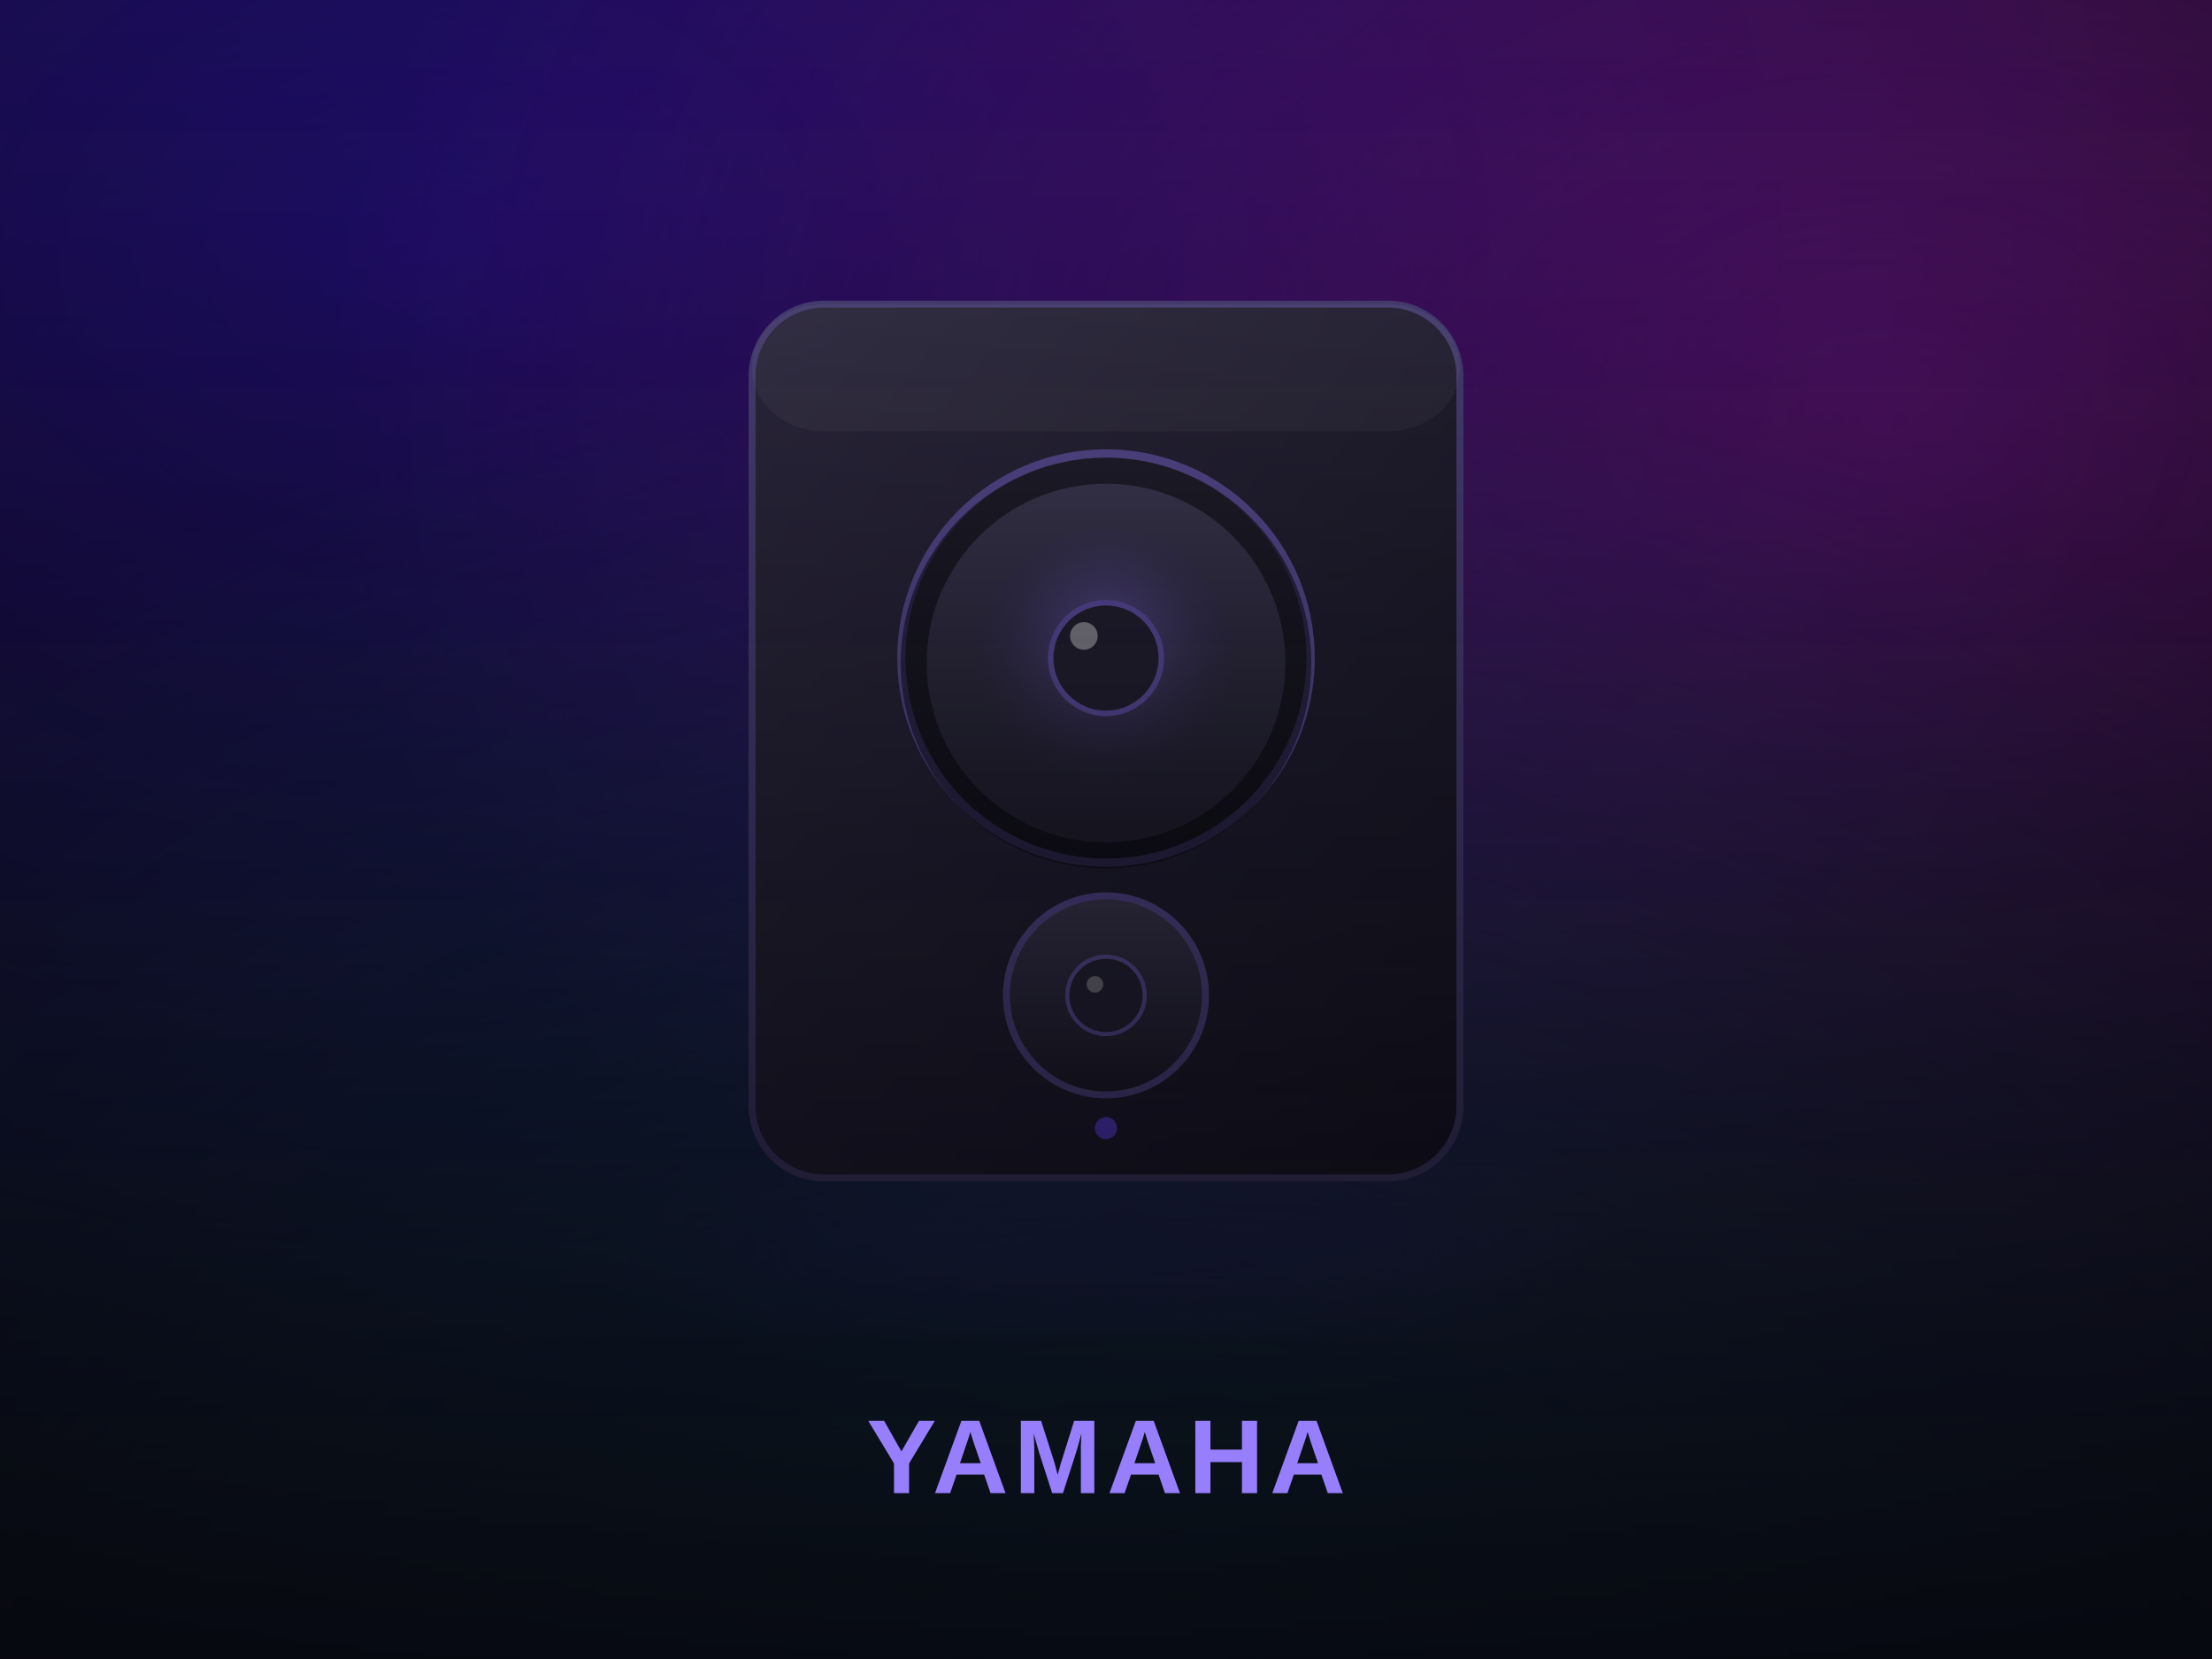
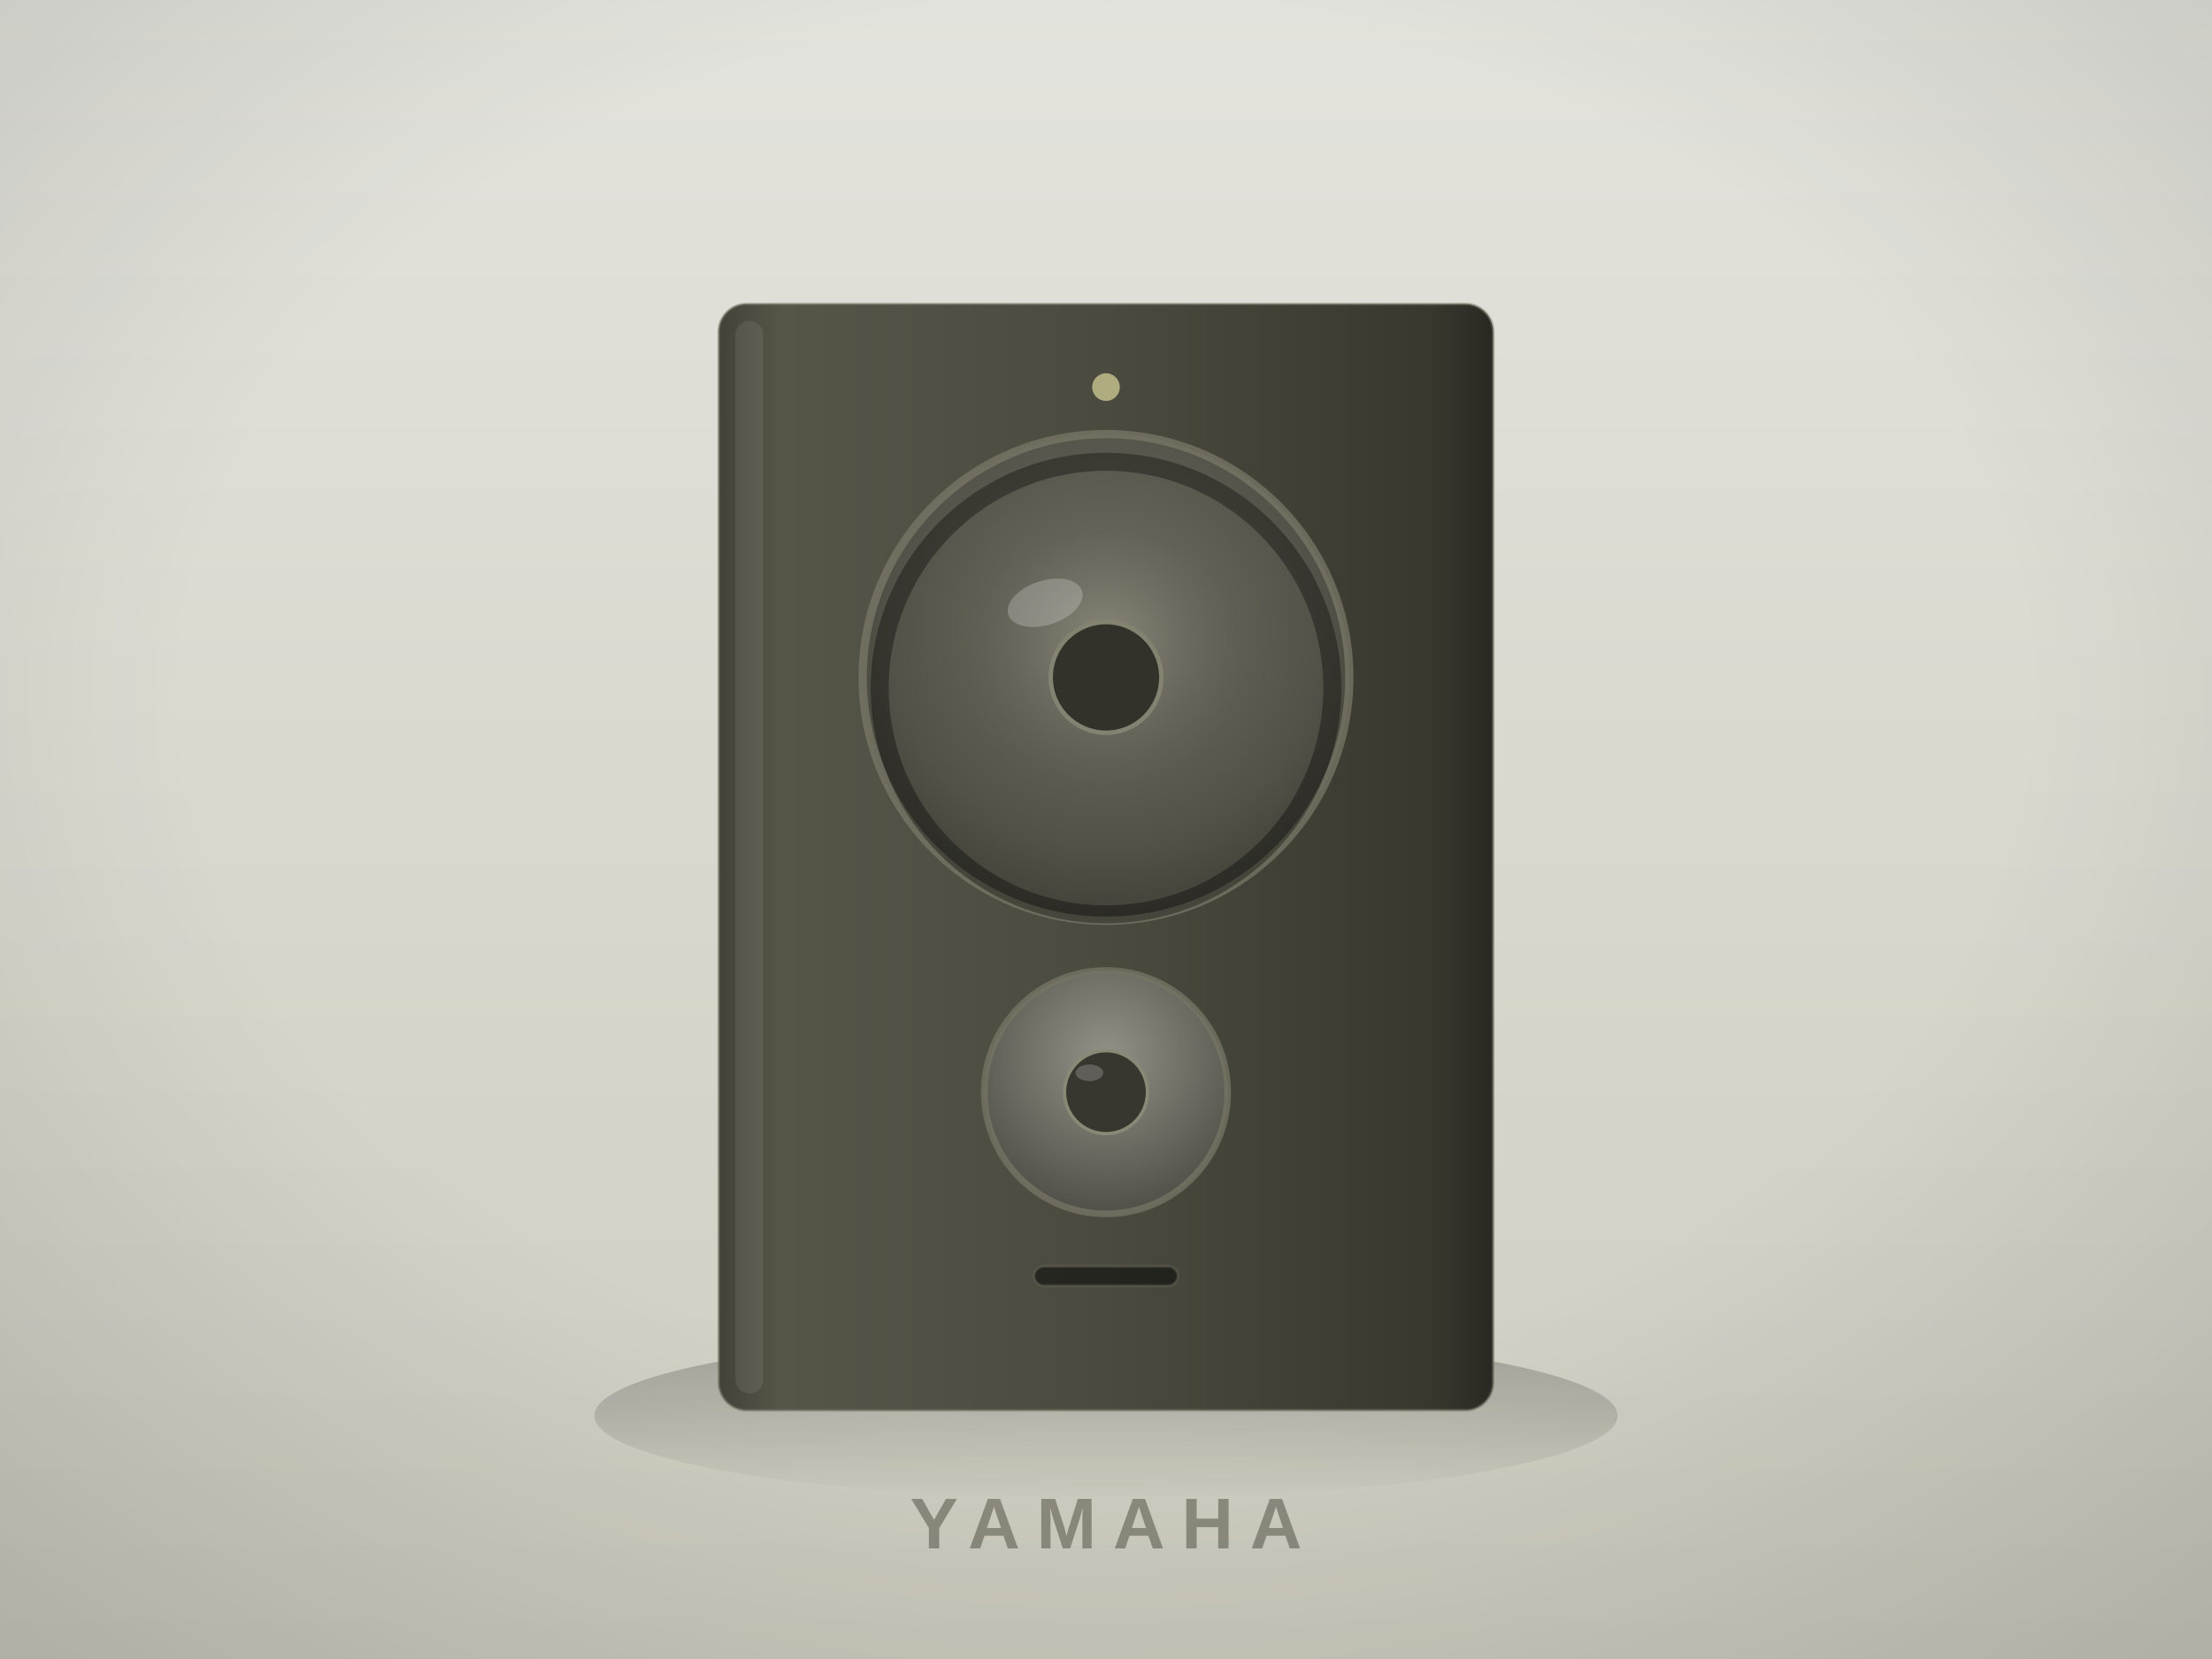
<svg xmlns="http://www.w3.org/2000/svg" width="800" height="600" viewBox="0 0 800 600">
  <defs>
-     <radialGradient id="m1" cx="20%" cy="15%" r="80%">
-       <stop offset="0%" stop-color="hsl(252, 85%, 38%)" stop-opacity=".55" />
-       <stop offset="100%" stop-color="hsl(252, 85%, 38%)" stop-opacity="0" />
+     <linearGradient id="bg" x1="0" y1="0" x2="0" y2="1">
+       <stop offset="0%" stop-color="hsl(57, 10%, 88%)" />
+       <stop offset="100%" stop-color="hsl(57, 12%, 78%)" />
+     </linearGradient>
+     <radialGradient id="vign" cx="50%" cy="42%" r="75%">
+       <stop offset="55%" stop-color="#000" stop-opacity="0" />
+       <stop offset="100%" stop-color="#000" stop-opacity=".14" />
    </radialGradient>
-     <radialGradient id="m2" cx="85%" cy="25%" r="70%">
-       <stop offset="0%" stop-color="hsl(292, 80%, 45%)" stop-opacity=".4" />
-       <stop offset="100%" stop-color="hsl(292, 80%, 45%)" stop-opacity="0" />
+     <linearGradient id="cab" x1="0" y1="0" x2="1" y2="0">
+       <stop offset="0%" stop-color="hsl(57, 8%, 24%)" />
+       <stop offset="8%" stop-color="hsl(57, 9%, 31%)" />
+       <stop offset="50%" stop-color="hsl(57, 8%, 27%)" />
+       <stop offset="92%" stop-color="hsl(57, 10%, 20%)" />
+       <stop offset="100%" stop-color="hsl(57, 8%, 15%)" />
+     </linearGradient>
+     <radialGradient id="cone" cx="50%" cy="40%" r="65%">
+       <stop offset="0%" stop-color="hsl(57, 6%, 42%)" />
+       <stop offset="70%" stop-color="hsl(57, 7%, 30%)" />
+       <stop offset="100%" stop-color="hsl(57, 8%, 22%)" />
    </radialGradient>
-     <radialGradient id="m3" cx="50%" cy="100%" r="80%">
-       <stop offset="0%" stop-color="hsl(192, 75%, 42%)" stop-opacity=".35" />
-       <stop offset="100%" stop-color="hsl(192, 75%, 42%)" stop-opacity="0" />
+     <radialGradient id="dust" cx="50%" cy="38%" r="60%">
+       <stop offset="0%" stop-color="hsl(57, 6%, 52%)" stop-opacity=".9" />
+       <stop offset="100%" stop-color="hsl(57, 7%, 30%)" stop-opacity="0" />
    </radialGradient>
-     <linearGradient id="cab" x1="0" y1="0" x2="1" y2="1">
-       <stop offset="0%" stop-color="hsl(252, 22%, 22%)" />
-       <stop offset="100%" stop-color="hsl(252, 25%, 11%)" />
+     <radialGradient id="tweeter" cx="50%" cy="35%" r="70%">
+       <stop offset="0%" stop-color="hsl(57, 5%, 55%)" />
+       <stop offset="100%" stop-color="hsl(57, 6%, 28%)" />
+     </radialGradient>
+     <linearGradient id="shadow" x1="0" y1="0" x2="0" y2="1">
+       <stop offset="0%" stop-color="#000" stop-opacity=".30" />
+       <stop offset="100%" stop-color="#000" stop-opacity="0" />
    </linearGradient>
-     <linearGradient id="cone" x1="0" y1="0" x2="0" y2="1">
-       <stop offset="0%" stop-color="hsl(252, 18%, 30%)" />
-       <stop offset="100%" stop-color="hsl(252, 20%, 14%)" />
-     </linearGradient>
-     <radialGradient id="dust" cx="50%" cy="42%" r="60%">
-       <stop offset="0%" stop-color="hsl(252, 35%, 52%)" stop-opacity=".9" />
-       <stop offset="100%" stop-color="hsl(252, 30%, 20%)" stop-opacity="0" />
-     </radialGradient>
-     <linearGradient id="floor" x1="0" y1="0" x2="0" y2="1">
-       <stop offset="0%" stop-color="#07070e" stop-opacity="0" />
-       <stop offset="100%" stop-color="#07070e" stop-opacity=".92" />
-     </linearGradient>
-     <filter id="blur">
-       <feGaussianBlur stdDeviation="26" />
-     </filter>
  </defs>
-   <rect width="800" height="600" fill="#0b0b14" />
-   <rect width="800" height="600" fill="url(#m1)" />
-   <rect width="800" height="600" fill="url(#m2)" />
-   <rect width="800" height="600" fill="url(#m3)" />
-   <g transform="translate(400,268)">
-     <ellipse cx="0" cy="185" rx="150" ry="26" fill="hsl(252, 60%, 45%)" opacity=".28" filter="url(#blur)" />
-     <rect x="-128" y="-158" width="256" height="316" rx="26" fill="url(#cab)" stroke="hsl(252, 30%, 38%)" stroke-width="2.5" />
-     <rect x="-128" y="-158" width="256" height="46" rx="26" fill="#ffffff" opacity=".05" />
-     <circle cx="0" cy="-30" r="74" fill="url(#cone)" stroke="hsl(252, 32%, 46%)" stroke-width="3" />
-     <circle cx="0" cy="-30" r="74" fill="none" stroke="#000" stroke-opacity=".5" stroke-width="10" transform="scale(.94)" />
-     <circle cx="0" cy="-30" r="46" fill="url(#dust)" />
-     <circle cx="0" cy="-30" r="20" fill="hsl(252, 20%, 16%)" stroke="hsl(252, 35%, 50%)" stroke-width="2" />
-     <circle cx="-8" cy="-38" r="5" fill="#fff" opacity=".5" />
-     <circle cx="0" cy="92" r="36" fill="url(#cone)" stroke="hsl(252, 32%, 46%)" stroke-width="2.5" />
-     <circle cx="0" cy="92" r="14" fill="hsl(252, 22%, 18%)" stroke="hsl(252, 35%, 52%)" stroke-width="1.5" />
-     <circle cx="-4" cy="88" r="3" fill="#fff" opacity=".45" />
-     <circle cx="0" cy="140" r="4" fill="hsl(252, 90%, 62%)" />
+   <rect width="800" height="600" fill="url(#bg)" />
+   <rect width="800" height="600" fill="url(#vign)" />
+   <ellipse cx="400" cy="512" rx="185" ry="30" fill="url(#shadow)" opacity=".8" />
+   <g transform="translate(400, 300)">
+     <rect x="-140" y="-190" width="280" height="400" rx="10" fill="url(#cab)" />
+     <rect x="-140" y="-190" width="280" height="400" rx="10" fill="none" stroke="hsl(57, 8%, 38%)" stroke-opacity=".5" />
+     <rect x="-134" y="-184" width="10" height="388" rx="5" fill="#fff" opacity=".08" />
+     <circle cx="0" cy="-55" r="88" fill="url(#cone)" />
+     <circle cx="0" cy="-55" r="88" fill="none" stroke="hsl(57, 8%, 45%)" stroke-width="3" stroke-opacity=".7" />
+     <circle cx="0" cy="-55" r="88" fill="none" stroke="#000" stroke-opacity=".35" stroke-width="7" transform="scale(.93)" />
+     <circle cx="0" cy="-55" r="52" fill="url(#dust)" />
+     <circle cx="0" cy="-55" r="20" fill="hsl(57, 8%, 18%)" />
+     <circle cx="0" cy="-55" r="20" fill="none" stroke="hsl(57, 8%, 48%)" stroke-width="1.6" />
+     <ellipse cx="-22" cy="-82" rx="14" ry="8" fill="#fff" opacity=".22" transform="rotate(-18 -22 -82)" />
+     <circle cx="0" cy="95" r="44" fill="url(#tweeter)" />
+     <circle cx="0" cy="95" r="44" fill="none" stroke="hsl(57, 8%, 42%)" stroke-width="2.4" stroke-opacity=".8" />
+     <circle cx="0" cy="95" r="15" fill="hsl(57, 7%, 20%)" />
+     <circle cx="0" cy="95" r="15" fill="none" stroke="hsl(57, 8%, 50%)" stroke-width="1.2" />
+     <ellipse cx="-6" cy="88" rx="5" ry="3" fill="#fff" opacity=".2" />
+     <rect x="-26" y="158" width="52" height="7" rx="3.5" fill="#000" fill-opacity=".5" />
+     <rect x="-26" y="158" width="52" height="7" rx="3.5" fill="none" stroke="hsl(57, 8%, 40%)" stroke-opacity=".4" />
+     <circle cx="0" cy="-160" r="5" fill="hsl(57, 30%, 65%)" opacity=".85" />
  </g>
-   <rect width="800" height="600" fill="url(#floor)" />
-   <text x="400" y="540" font-family="'Arial Black', Arial, sans-serif" font-size="38" font-weight="900" fill="hsl(252, 95%, 74%)" text-anchor="middle" letter-spacing="2">YAMAHA</text>
+   <text x="400" y="560" font-family="Arial, sans-serif" font-size="26" font-weight="800" fill="hsl(57, 10%, 30%)" fill-opacity=".55" text-anchor="middle" letter-spacing="6">YAMAHA</text>
</svg>
